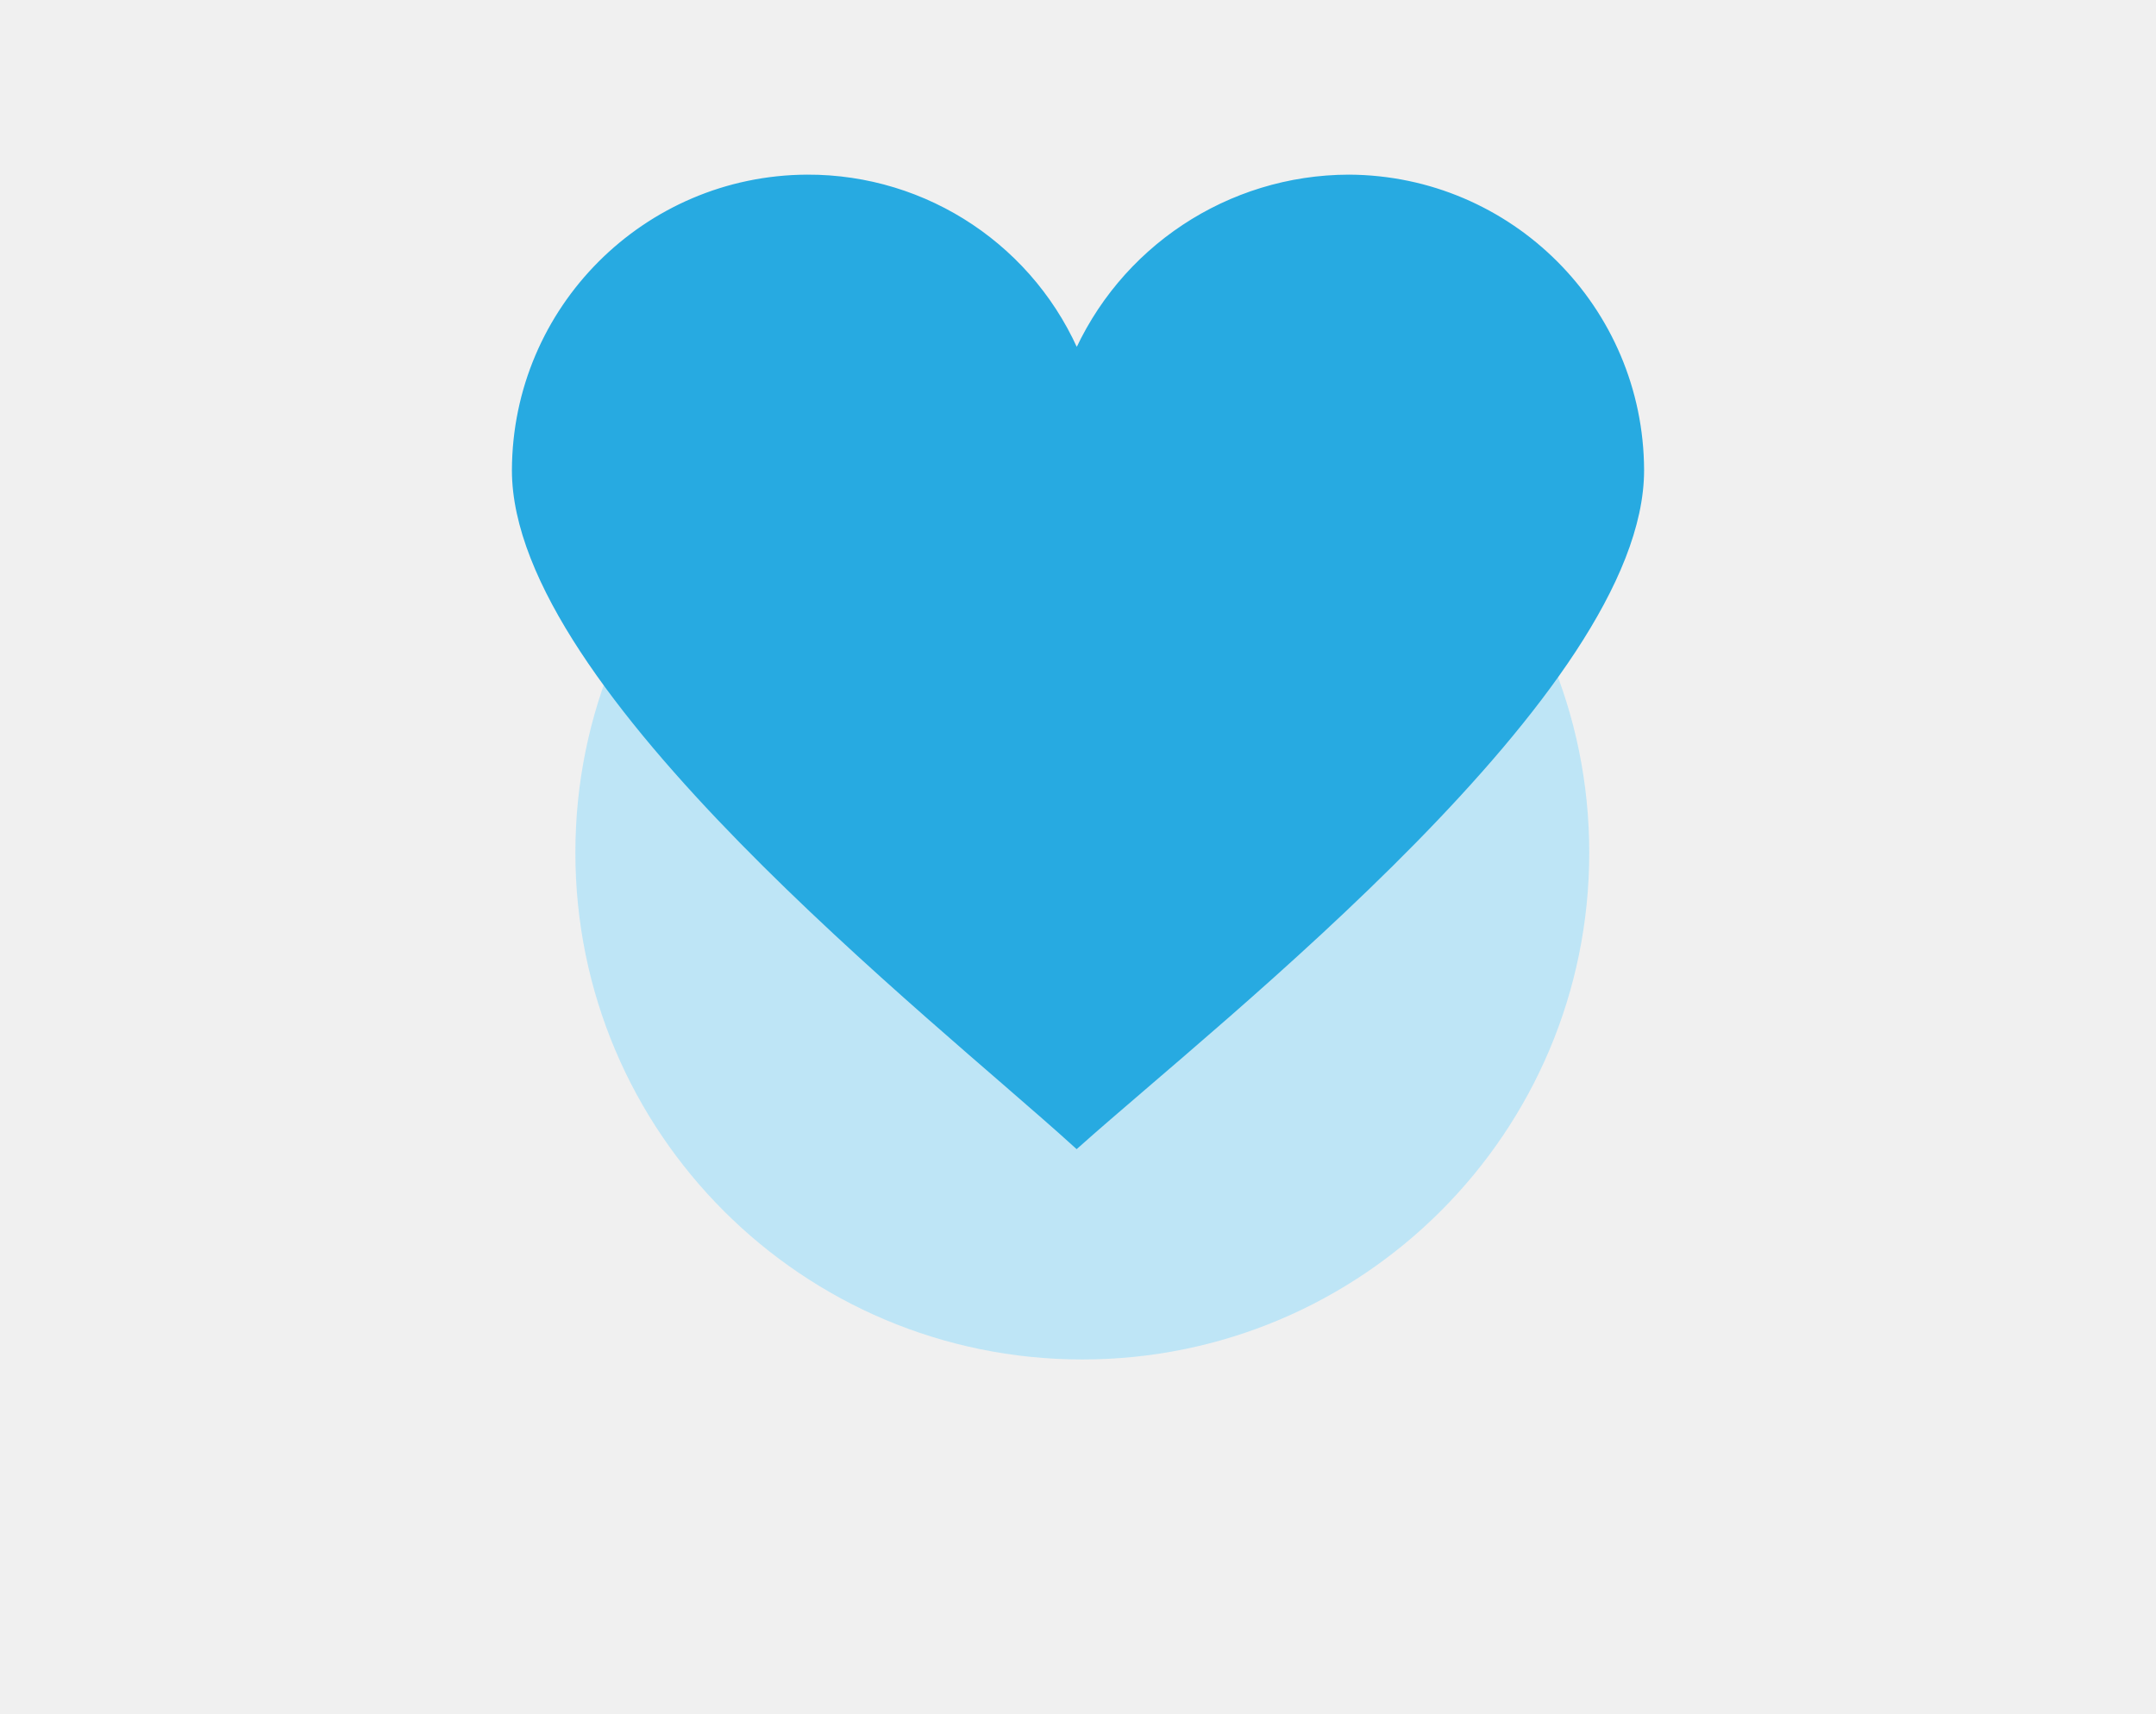
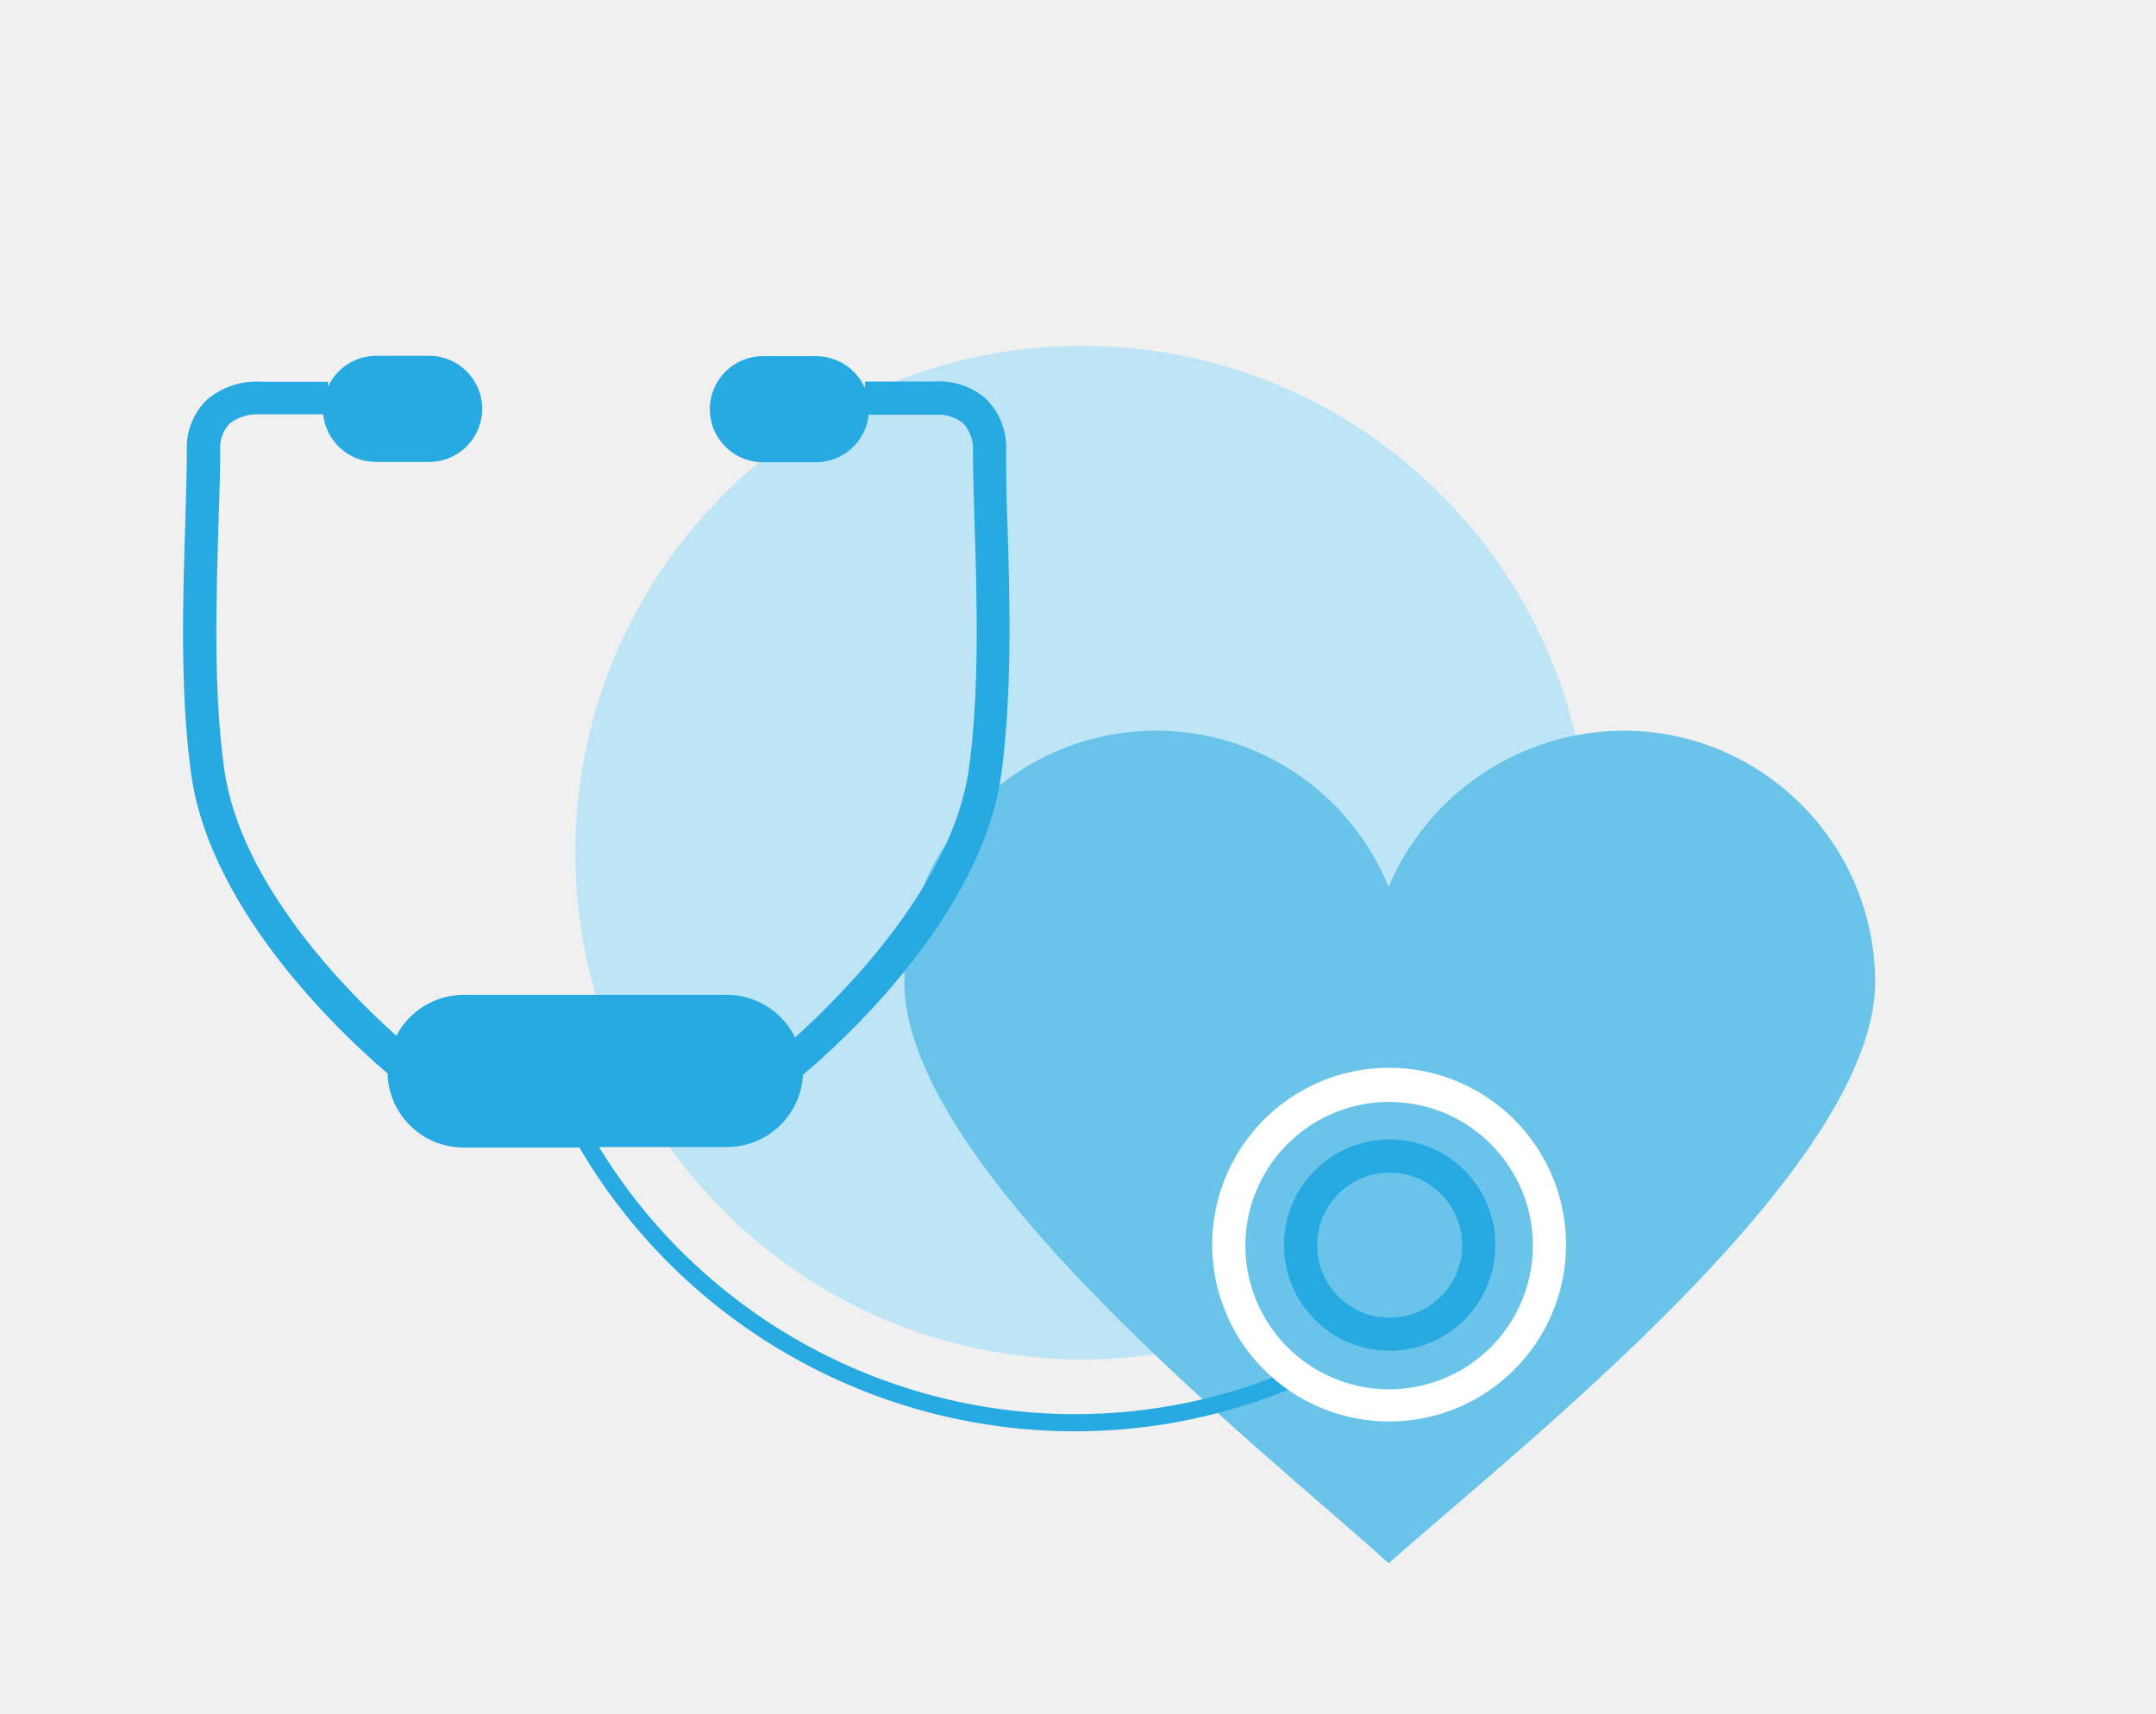
<svg xmlns="http://www.w3.org/2000/svg" viewBox="0 0 195 155">
  <defs>
-     <style>.cls-1{fill:#bee5f6;}.cls-2{fill:#27aae1;stroke:#27aae1;stroke-miterlimit:10;fill-rule:evenodd;}</style>
+     <style>.cls-1{fill:#bee5f6;}.cls-2{fill:#6ac4ea;fill-rule:evenodd;}.cls-3{fill:#27aae1;}.cls-4{fill:#fff;}</style>
  </defs>
-   <g id="Layer_1" data-name="Layer 1">
+   <g id="Layer_7" data-name="Layer 7">
    <circle class="cls-1" cx="97.89" cy="77.14" r="45.85" />
-     <path class="cls-2" d="M73,16.3A26.22,26.22,0,0,1,97.38,32.62,26.81,26.81,0,0,1,122,16.3,26.32,26.32,0,0,1,148.2,42.54c0,19.62-37.82,49.17-50.82,60.75C84.62,91.71,46.8,62.16,46.8,42.54A26.32,26.32,0,0,1,73,16.3Z" />
+     <path class="cls-2" d="M104.5,66.1a22.71,22.71,0,0,1,21.09,14.13A23.21,23.21,0,0,1,146.88,66.1,22.81,22.81,0,0,1,169.6,88.82c0,17-32.75,42.58-44,52.61-11-10-43.81-35.62-43.81-52.61A22.81,22.81,0,0,1,104.5,66.1Z" />
+     <path class="cls-3" d="M117.12,123.81a50,50,0,0,1-20,4.13,50.5,50.5,0,0,1-42.94-24.17H65.77a6.88,6.88,0,0,0,6.85-6.54C76,94.42,88.79,82.89,90.57,70c1-7.36.76-16,.54-22.92C91,44.63,91,42.53,91,40.79A6.19,6.19,0,0,0,89.09,36a6.51,6.51,0,0,0-4.64-1.48H78.23v.59a4.83,4.83,0,0,0-4.4-2.89H69a4.8,4.8,0,1,0,0,9.6h4.81a4.79,4.79,0,0,0,4.75-4.3h6.09a3.64,3.64,0,0,1,2.41.72A3.34,3.34,0,0,1,88,40.79c0,1.79.07,3.9.14,6.36.21,6.82.48,15.31-.51,22.42C86.15,80.07,76.18,90,71.91,93.86A6.88,6.88,0,0,0,65.77,90H41.93a6.87,6.87,0,0,0-6.08,3.7C31.51,89.83,21.72,80,20.28,69.57c-1-7.11-.72-15.6-.51-22.42.08-2.46.15-4.57.15-6.36a3.18,3.18,0,0,1,.87-2.49,4.19,4.19,0,0,1,2.76-.82h5.68A4.8,4.8,0,0,0,34,41.79h4.81a4.8,4.8,0,0,0,0-9.6H34A4.8,4.8,0,0,0,29.66,35v-.46h-5.9a7,7,0,0,0-5,1.58,6.06,6.06,0,0,0-1.86,4.72c0,1.74-.07,3.84-.14,6.27-.22,6.93-.49,15.56.53,22.92,1.76,12.67,14.14,24,17.76,27.08a6.89,6.89,0,0,0,6.86,6.71h10.5c.07.12.14.26.22.38a52,52,0,0,0,44.47,25.29,51.31,51.31,0,0,0,20.59-4.26Z" />
+     <path class="cls-4" d="M125.69,128.6a16,16,0,1,1,15.95-15.95A16,16,0,0,1,125.69,128.6Zm0-28.91a13,13,0,1,0,12.95,13A13,13,0,0,0,125.69,99.69Z" />
+     <path class="cls-3" d="M125.69,122.2a9.56,9.56,0,1,1,9.56-9.55A9.56,9.56,0,0,1,125.69,122.2Zm0-16.11a6.56,6.56,0,1,0,6.56,6.56A6.57,6.57,0,0,0,125.69,106.09Z" />
  </g>
</svg>
